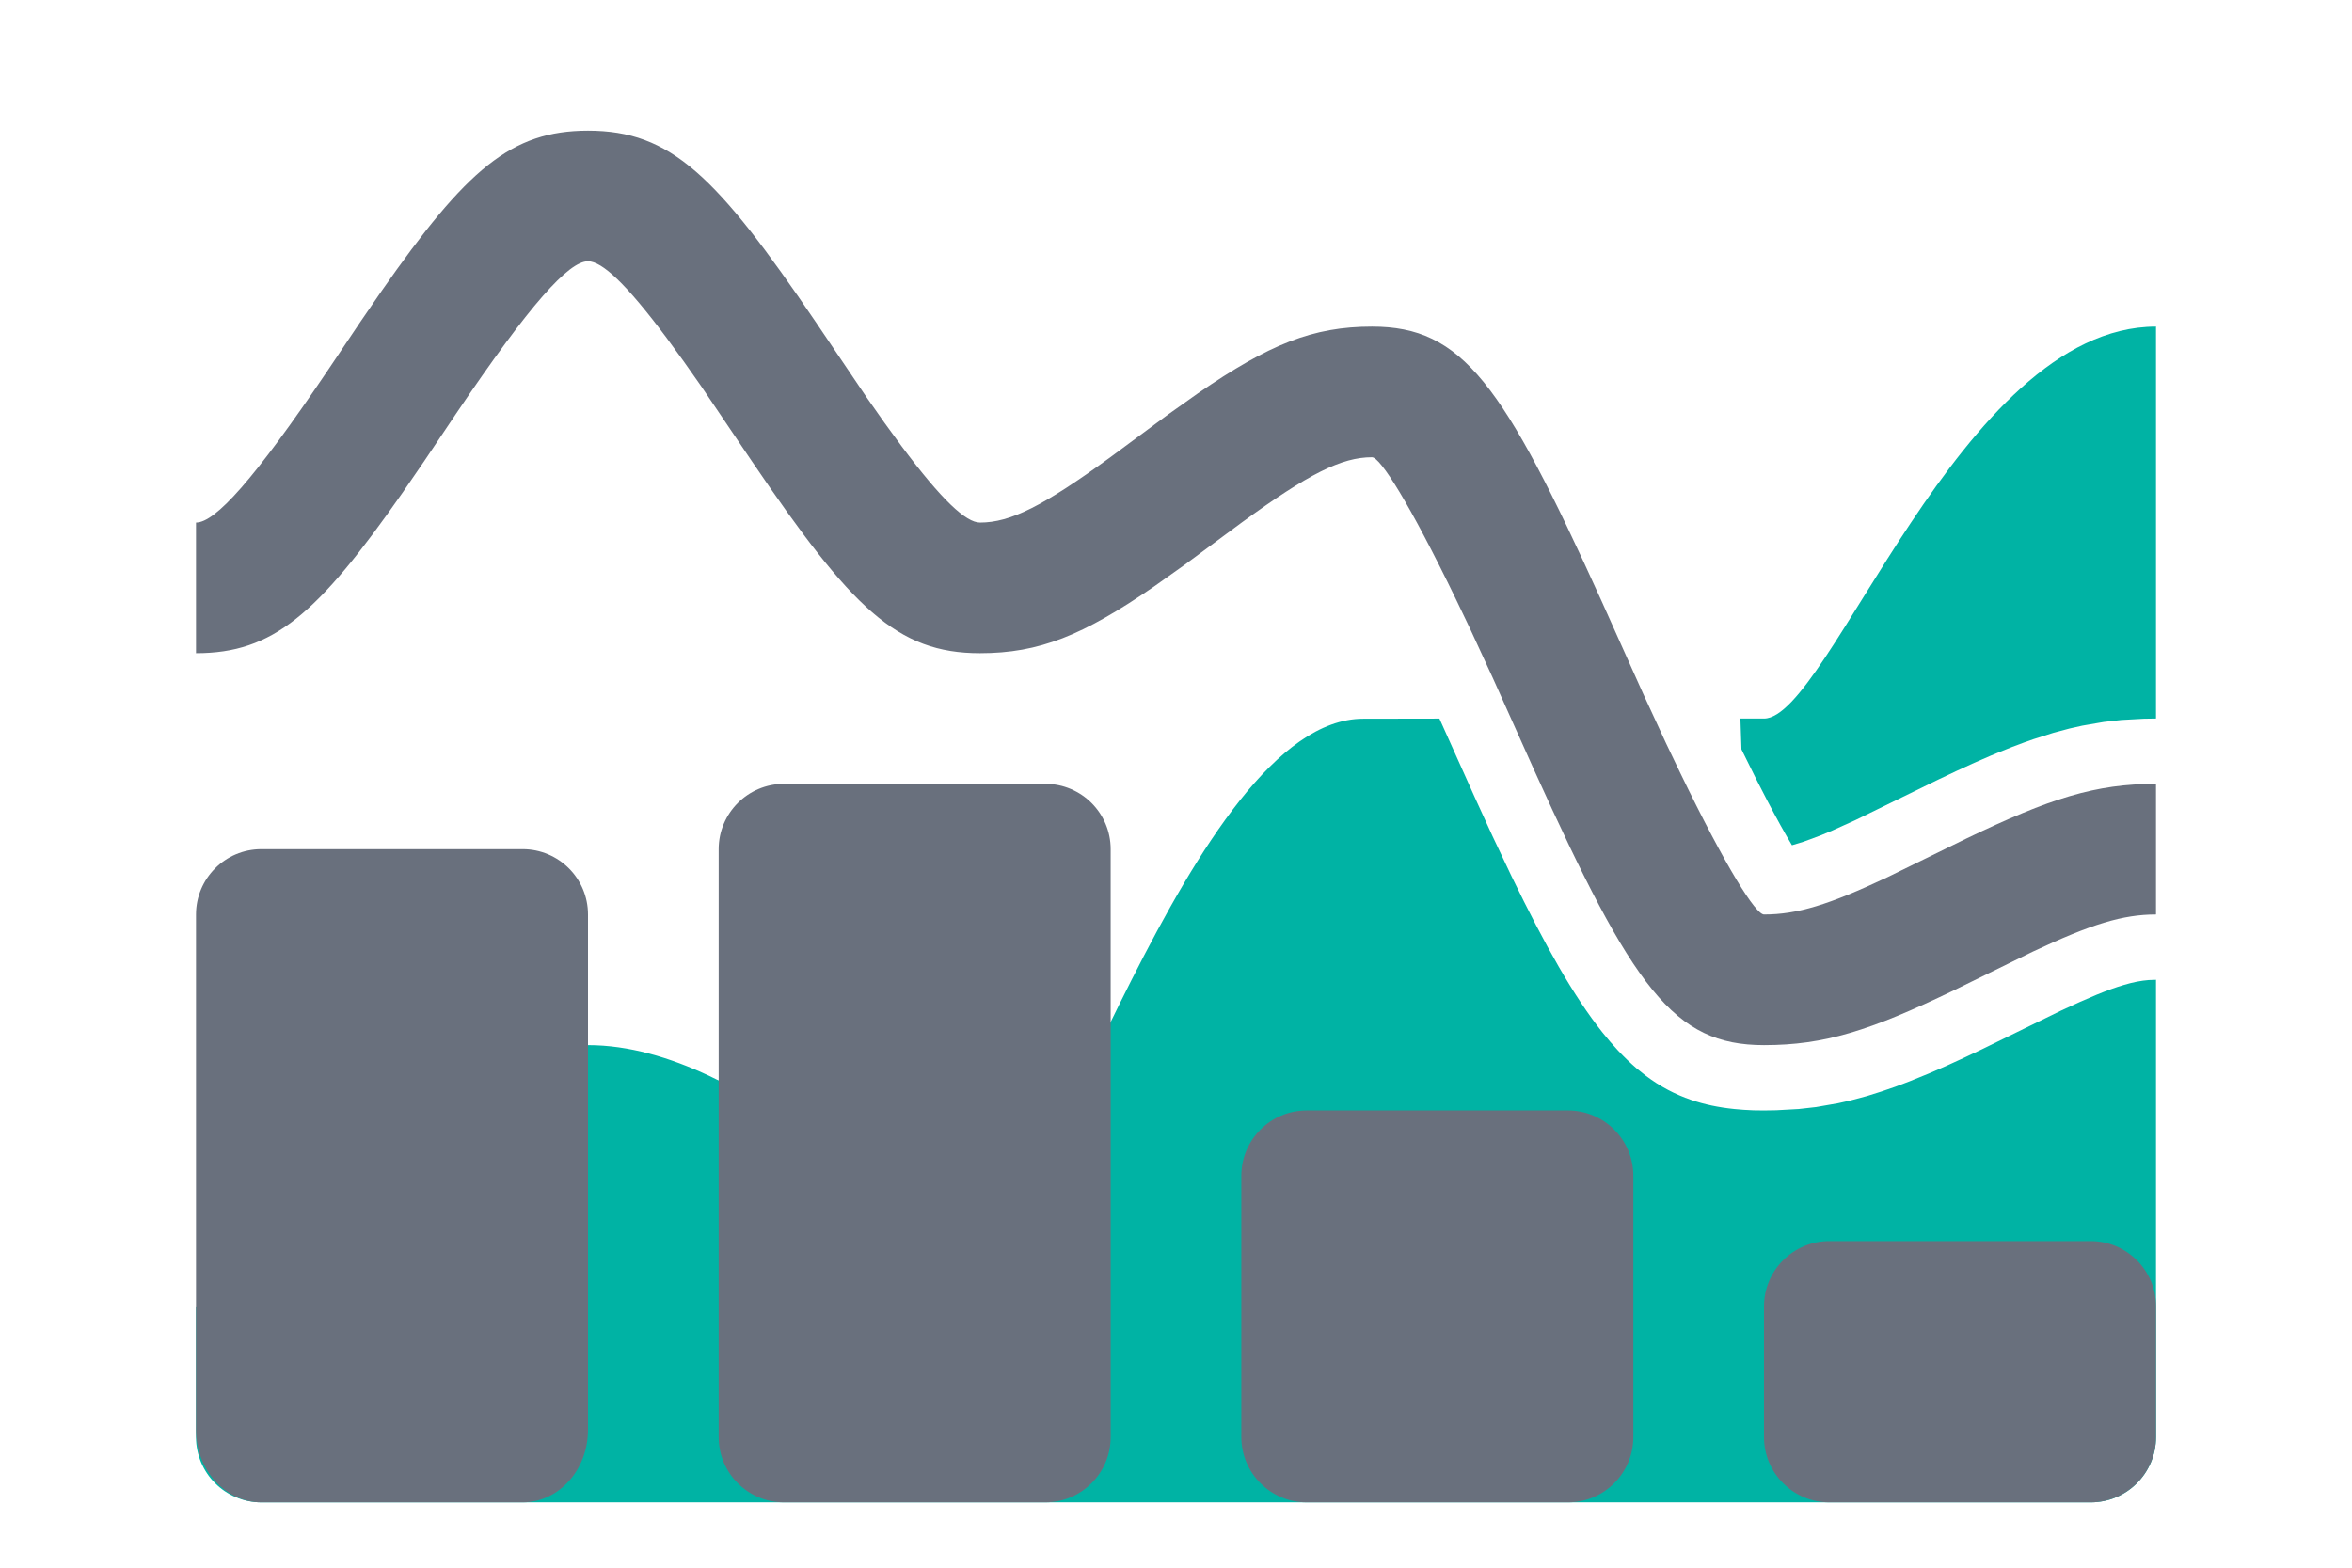
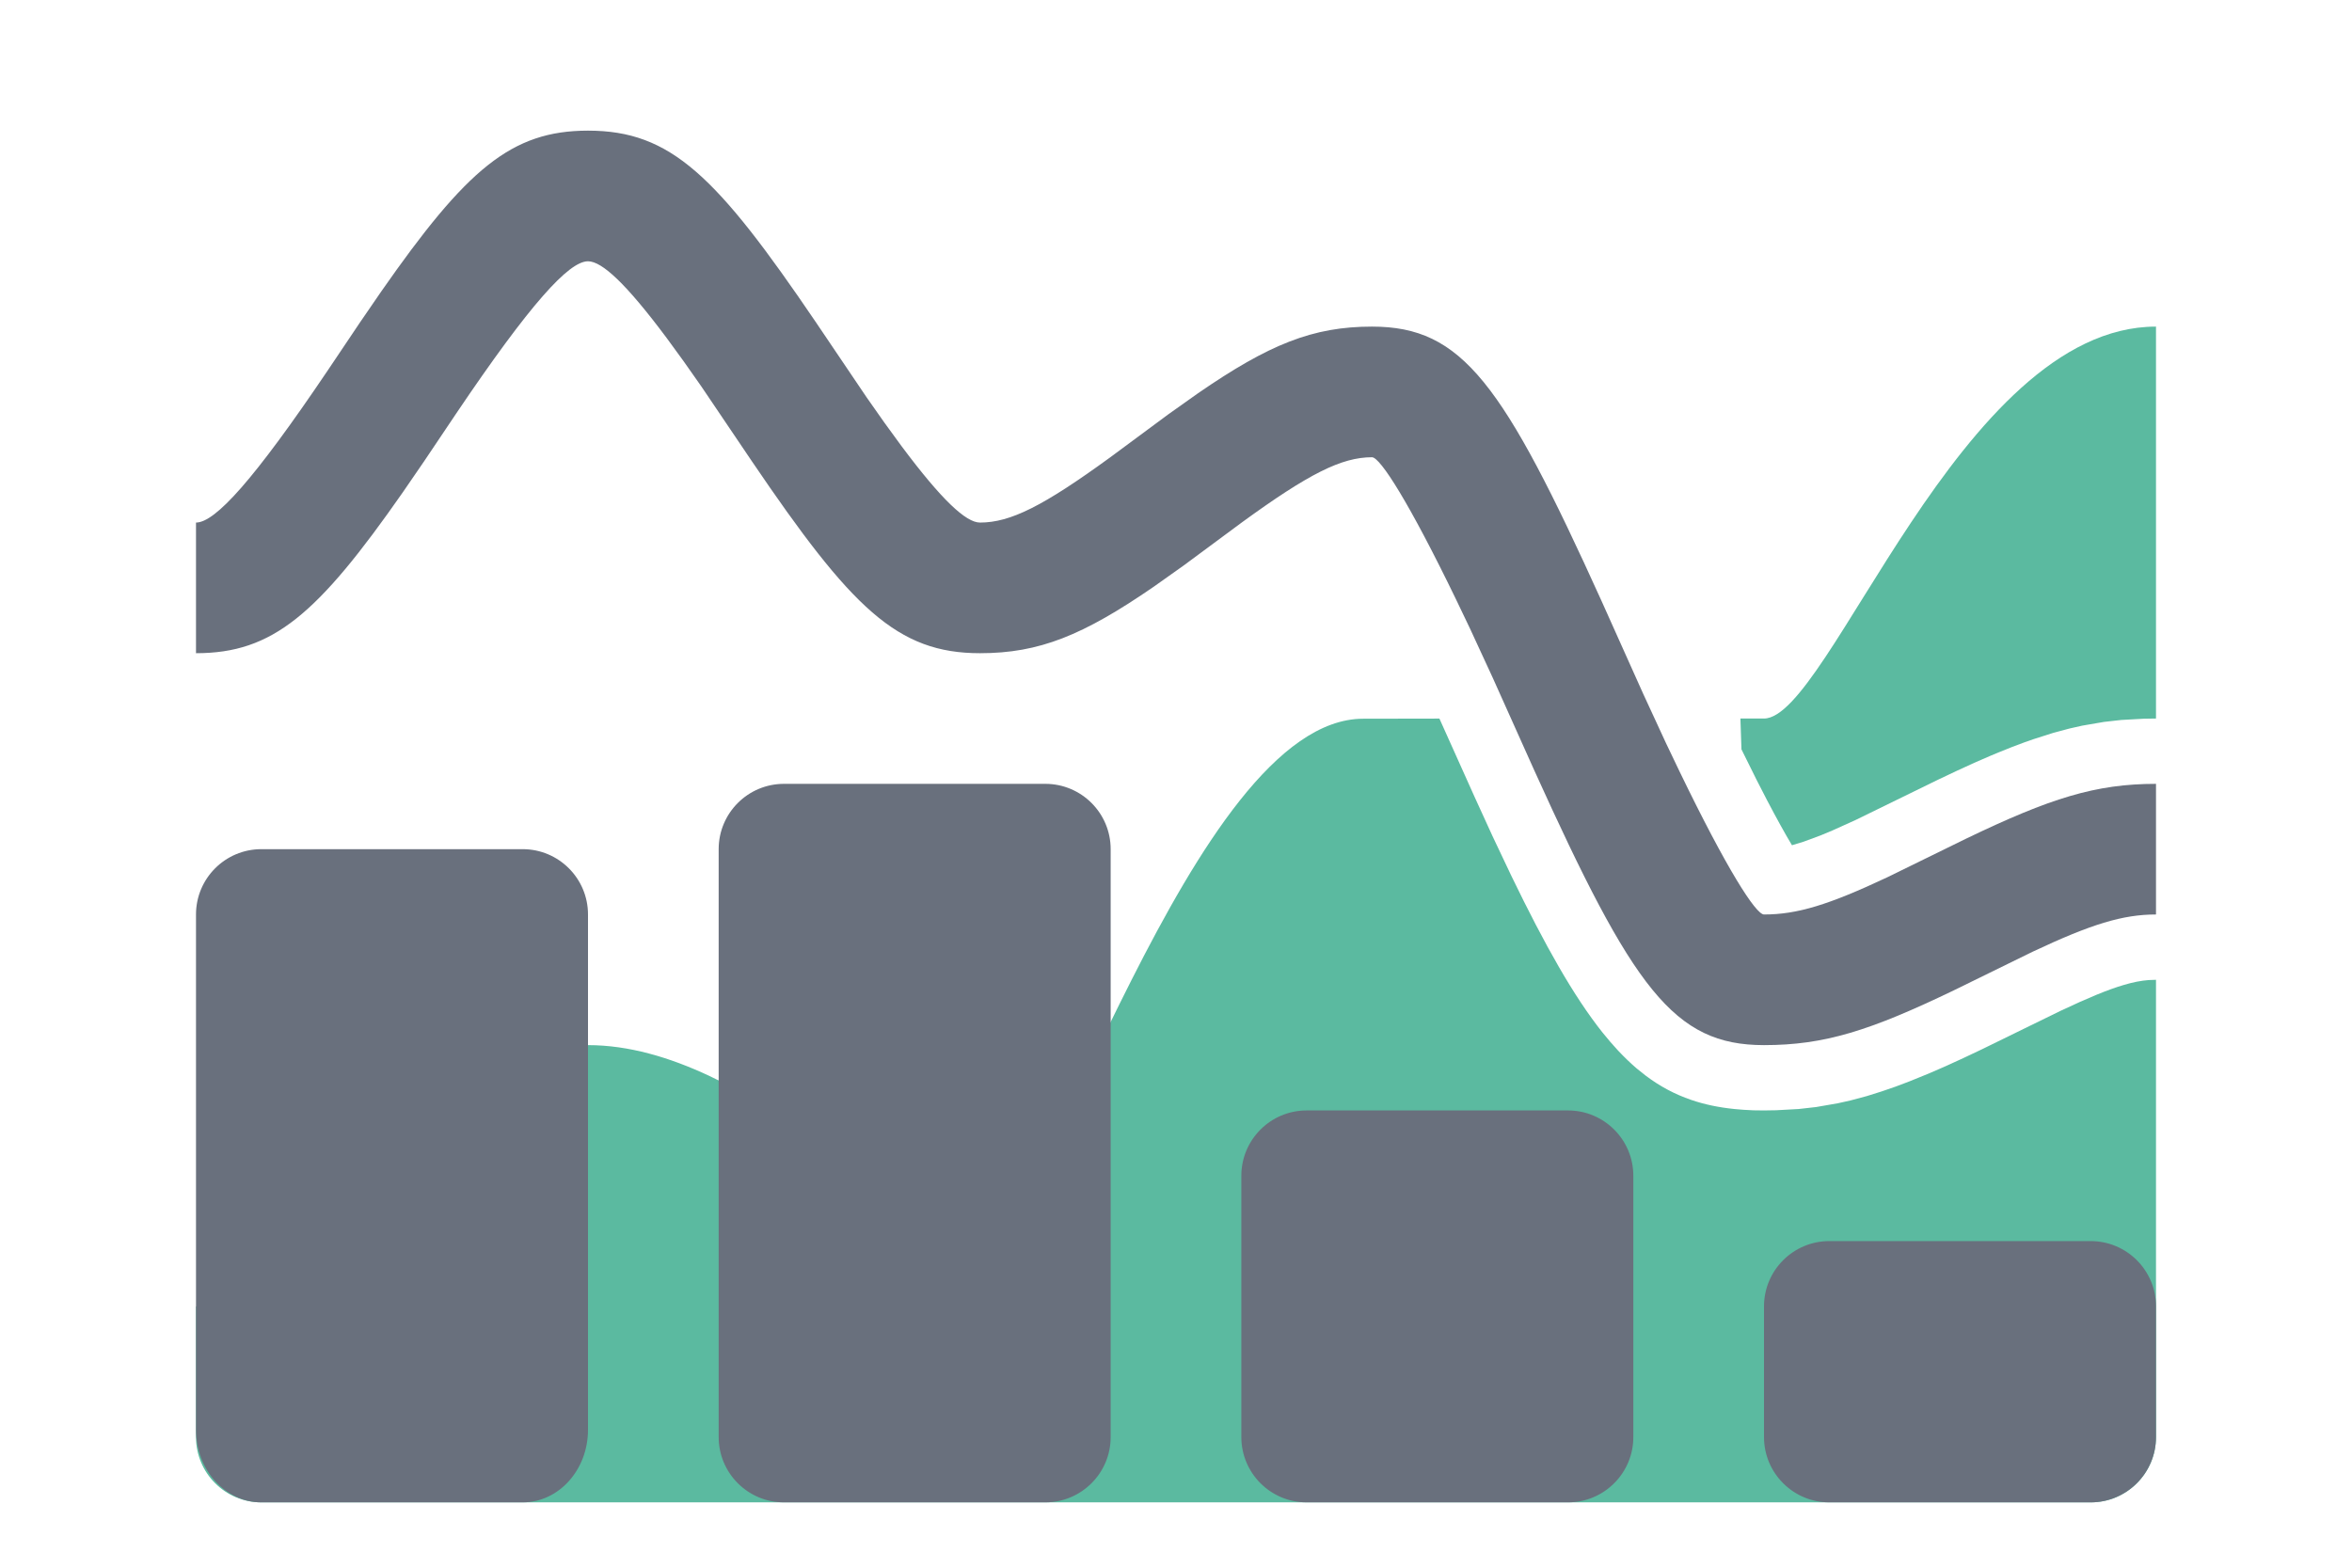
<svg xmlns="http://www.w3.org/2000/svg" width="36" height="24" viewBox="0 0 36 24">
  <g fill="none" fill-rule="evenodd">
-     <path fill="#00B3A4" fill-rule="nonzero" d="M27,17 L27.187,16.997 L27.187,16.997 L27.531,16.978 L27.531,16.978 L27.797,16.948 L27.797,16.948 L28.131,16.89 L28.131,16.89 L28.324,16.847 L28.324,16.847 L28.574,16.78 L28.574,16.78 L28.797,16.71 L28.797,16.71 L29.012,16.636 L29.012,16.636 L29.221,16.557 L29.221,16.557 L29.526,16.433 L29.526,16.433 C29.692,16.363 29.866,16.285 30.05,16.199 L30.335,16.064 L31.537,15.476 C31.965,15.274 32.265,15.15 32.503,15.08 C32.649,15.036 32.772,15.013 32.887,15.004 L33,15 L33,22 C33,22.552 32.552,23 32,23 L4,23 C3.448,23 3,22.552 3,22 L3,20 C4,20 6.5,16 9,16 C11.5,16 14,19 15,19 C16,19 18.23,11.006 20.865,11.003 L22.032,11.001 L22.573,12.206 L22.845,12.801 L23.135,13.413 C23.652,14.482 24.09,15.255 24.526,15.804 C24.607,15.905 24.687,15.998 24.767,16.084 C24.862,16.185 24.956,16.275 25.05,16.356 L25.193,16.47 C25.411,16.634 25.639,16.754 25.884,16.838 C26.09,16.909 26.309,16.954 26.545,16.978 L26.686,16.99 L26.686,16.99 L26.839,16.998 L27,17 Z M33,5 L33,11 L32.813,11.003 L32.813,11.003 L32.469,11.022 L32.469,11.022 L32.203,11.052 L32.203,11.052 L31.872,11.109 L31.872,11.109 L31.676,11.153 L31.676,11.153 L31.426,11.22 L31.426,11.22 L31.122,11.317 L31.122,11.317 L30.988,11.364 C30.864,11.409 30.735,11.459 30.602,11.514 L30.474,11.567 C30.308,11.637 30.134,11.715 29.95,11.801 L29.665,11.936 L28.401,12.554 L28.401,12.554 L28.049,12.713 L28.049,12.713 L27.862,12.791 L27.605,12.886 L27.605,12.886 L27.428,12.94 C27.319,12.758 27.192,12.528 27.048,12.253 L26.888,11.942 L26.655,11.472 L26.639,11 L27,11 C28,11 30,5 33,5 Z" />
+     <path fill="#5BBAA0" fill-rule="nonzero" d="M27,17 L27.187,16.997 L27.187,16.997 L27.531,16.978 L27.531,16.978 L27.797,16.948 L27.797,16.948 L28.131,16.89 L28.131,16.89 L28.324,16.847 L28.324,16.847 L28.574,16.78 L28.574,16.78 L28.797,16.71 L28.797,16.71 L29.012,16.636 L29.012,16.636 L29.221,16.557 L29.221,16.557 L29.526,16.433 L29.526,16.433 C29.692,16.363 29.866,16.285 30.05,16.199 L30.335,16.064 L31.537,15.476 C31.965,15.274 32.265,15.15 32.503,15.08 C32.649,15.036 32.772,15.013 32.887,15.004 L33,15 L33,22 C33,22.552 32.552,23 32,23 L4,23 C3.448,23 3,22.552 3,22 L3,20 C4,20 6.5,16 9,16 C11.5,16 14,19 15,19 C16,19 18.23,11.006 20.865,11.003 L22.032,11.001 L22.573,12.206 L22.845,12.801 L23.135,13.413 C23.652,14.482 24.09,15.255 24.526,15.804 C24.607,15.905 24.687,15.998 24.767,16.084 C24.862,16.185 24.956,16.275 25.05,16.356 L25.193,16.47 C25.411,16.634 25.639,16.754 25.884,16.838 C26.09,16.909 26.309,16.954 26.545,16.978 L26.686,16.99 L26.686,16.99 L26.839,16.998 L27,17 Z M33,5 L33,11 L32.813,11.003 L32.813,11.003 L32.469,11.022 L32.469,11.022 L32.203,11.052 L32.203,11.052 L31.872,11.109 L31.872,11.109 L31.676,11.153 L31.676,11.153 L31.426,11.22 L31.426,11.22 L31.122,11.317 L31.122,11.317 L30.988,11.364 C30.864,11.409 30.735,11.459 30.602,11.514 L30.474,11.567 C30.308,11.637 30.134,11.715 29.95,11.801 L29.665,11.936 L28.401,12.554 L28.401,12.554 L28.049,12.713 L28.049,12.713 L27.862,12.791 L27.605,12.886 L27.605,12.886 L27.428,12.94 C27.319,12.758 27.192,12.528 27.048,12.253 L26.888,11.942 L26.655,11.472 L26.639,11 L27,11 C28,11 30,5 33,5 Z" />
    <path fill="#69707D" fill-rule="nonzero" d="M33,14 C32.493,14 32.012,14.146 31.11,14.571 L29.902,15.163 C28.62,15.78 27.924,16 27,16 C25.616,16 24.997,15.135 23.484,11.794 L22.847,10.374 L22.501,9.625 L22.288,9.18 C21.571,7.698 21.126,7 21,7 C20.534,7 20.033,7.252 19.009,7.997 L18.119,8.656 L17.661,8.981 C16.576,9.728 15.907,10 15,10 C13.731,10 13.034,9.311 11.508,7.061 L10.734,5.915 L10.462,5.528 L10.201,5.17 C9.583,4.342 9.214,4 9,4 C8.706,4 8.115,4.651 6.983,6.33 L6.492,7.061 L6.166,7.536 C4.859,9.409 4.175,10 3,10 L3,8 C3.294,8 3.885,7.349 5.017,5.67 L5.508,4.939 L5.834,4.464 C7.141,2.591 7.825,2 9,2 C10.269,2 10.966,2.689 12.492,4.939 L13.266,6.085 L13.538,6.472 L13.799,6.83 C14.417,7.658 14.786,8 15,8 C15.466,8 15.967,7.748 16.991,7.003 L17.881,6.344 L18.339,6.019 C19.424,5.272 20.093,5 21,5 C22.384,5 23.003,5.865 24.516,9.206 L25.153,10.626 L25.499,11.375 L25.712,11.82 C26.429,13.302 26.874,14 27,14 C27.507,14 27.988,13.854 28.89,13.429 L30.098,12.837 C31.38,12.22 32.076,12 33,12 L33,14 Z" />
    <path fill="#69707D" fill-rule="nonzero" d="M9,14 L9,21.889 C9,22.503 8.552,23 8,23 L4,23 C3.448,23 3,22.503 3,21.889 L3,14 C3,13.448 3.448,13 4,13 L8,13 C8.552,13 9,13.448 9,14 Z M17,13 L17,22 C17,22.552 16.552,23 16,23 L12,23 C11.448,23 11,22.552 11,22 L11,13 C11,12.448 11.448,12 12,12 L16,12 C16.552,12 17,12.448 17,13 Z M25,18 L25,22 C25,22.552 24.552,23 24,23 L20,23 C19.448,23 19,22.552 19,22 L19,18 C19,17.448 19.448,17 20,17 L24,17 C24.552,17 25,17.448 25,18 Z M33,20 L33,22 C33,22.552 32.552,23 32,23 L28,23 C27.448,23 27,22.552 27,22 L27,20 C27,19.448 27.448,19 28,19 L32,19 C32.552,19 33,19.448 33,20 Z" />
  </g>
</svg>
